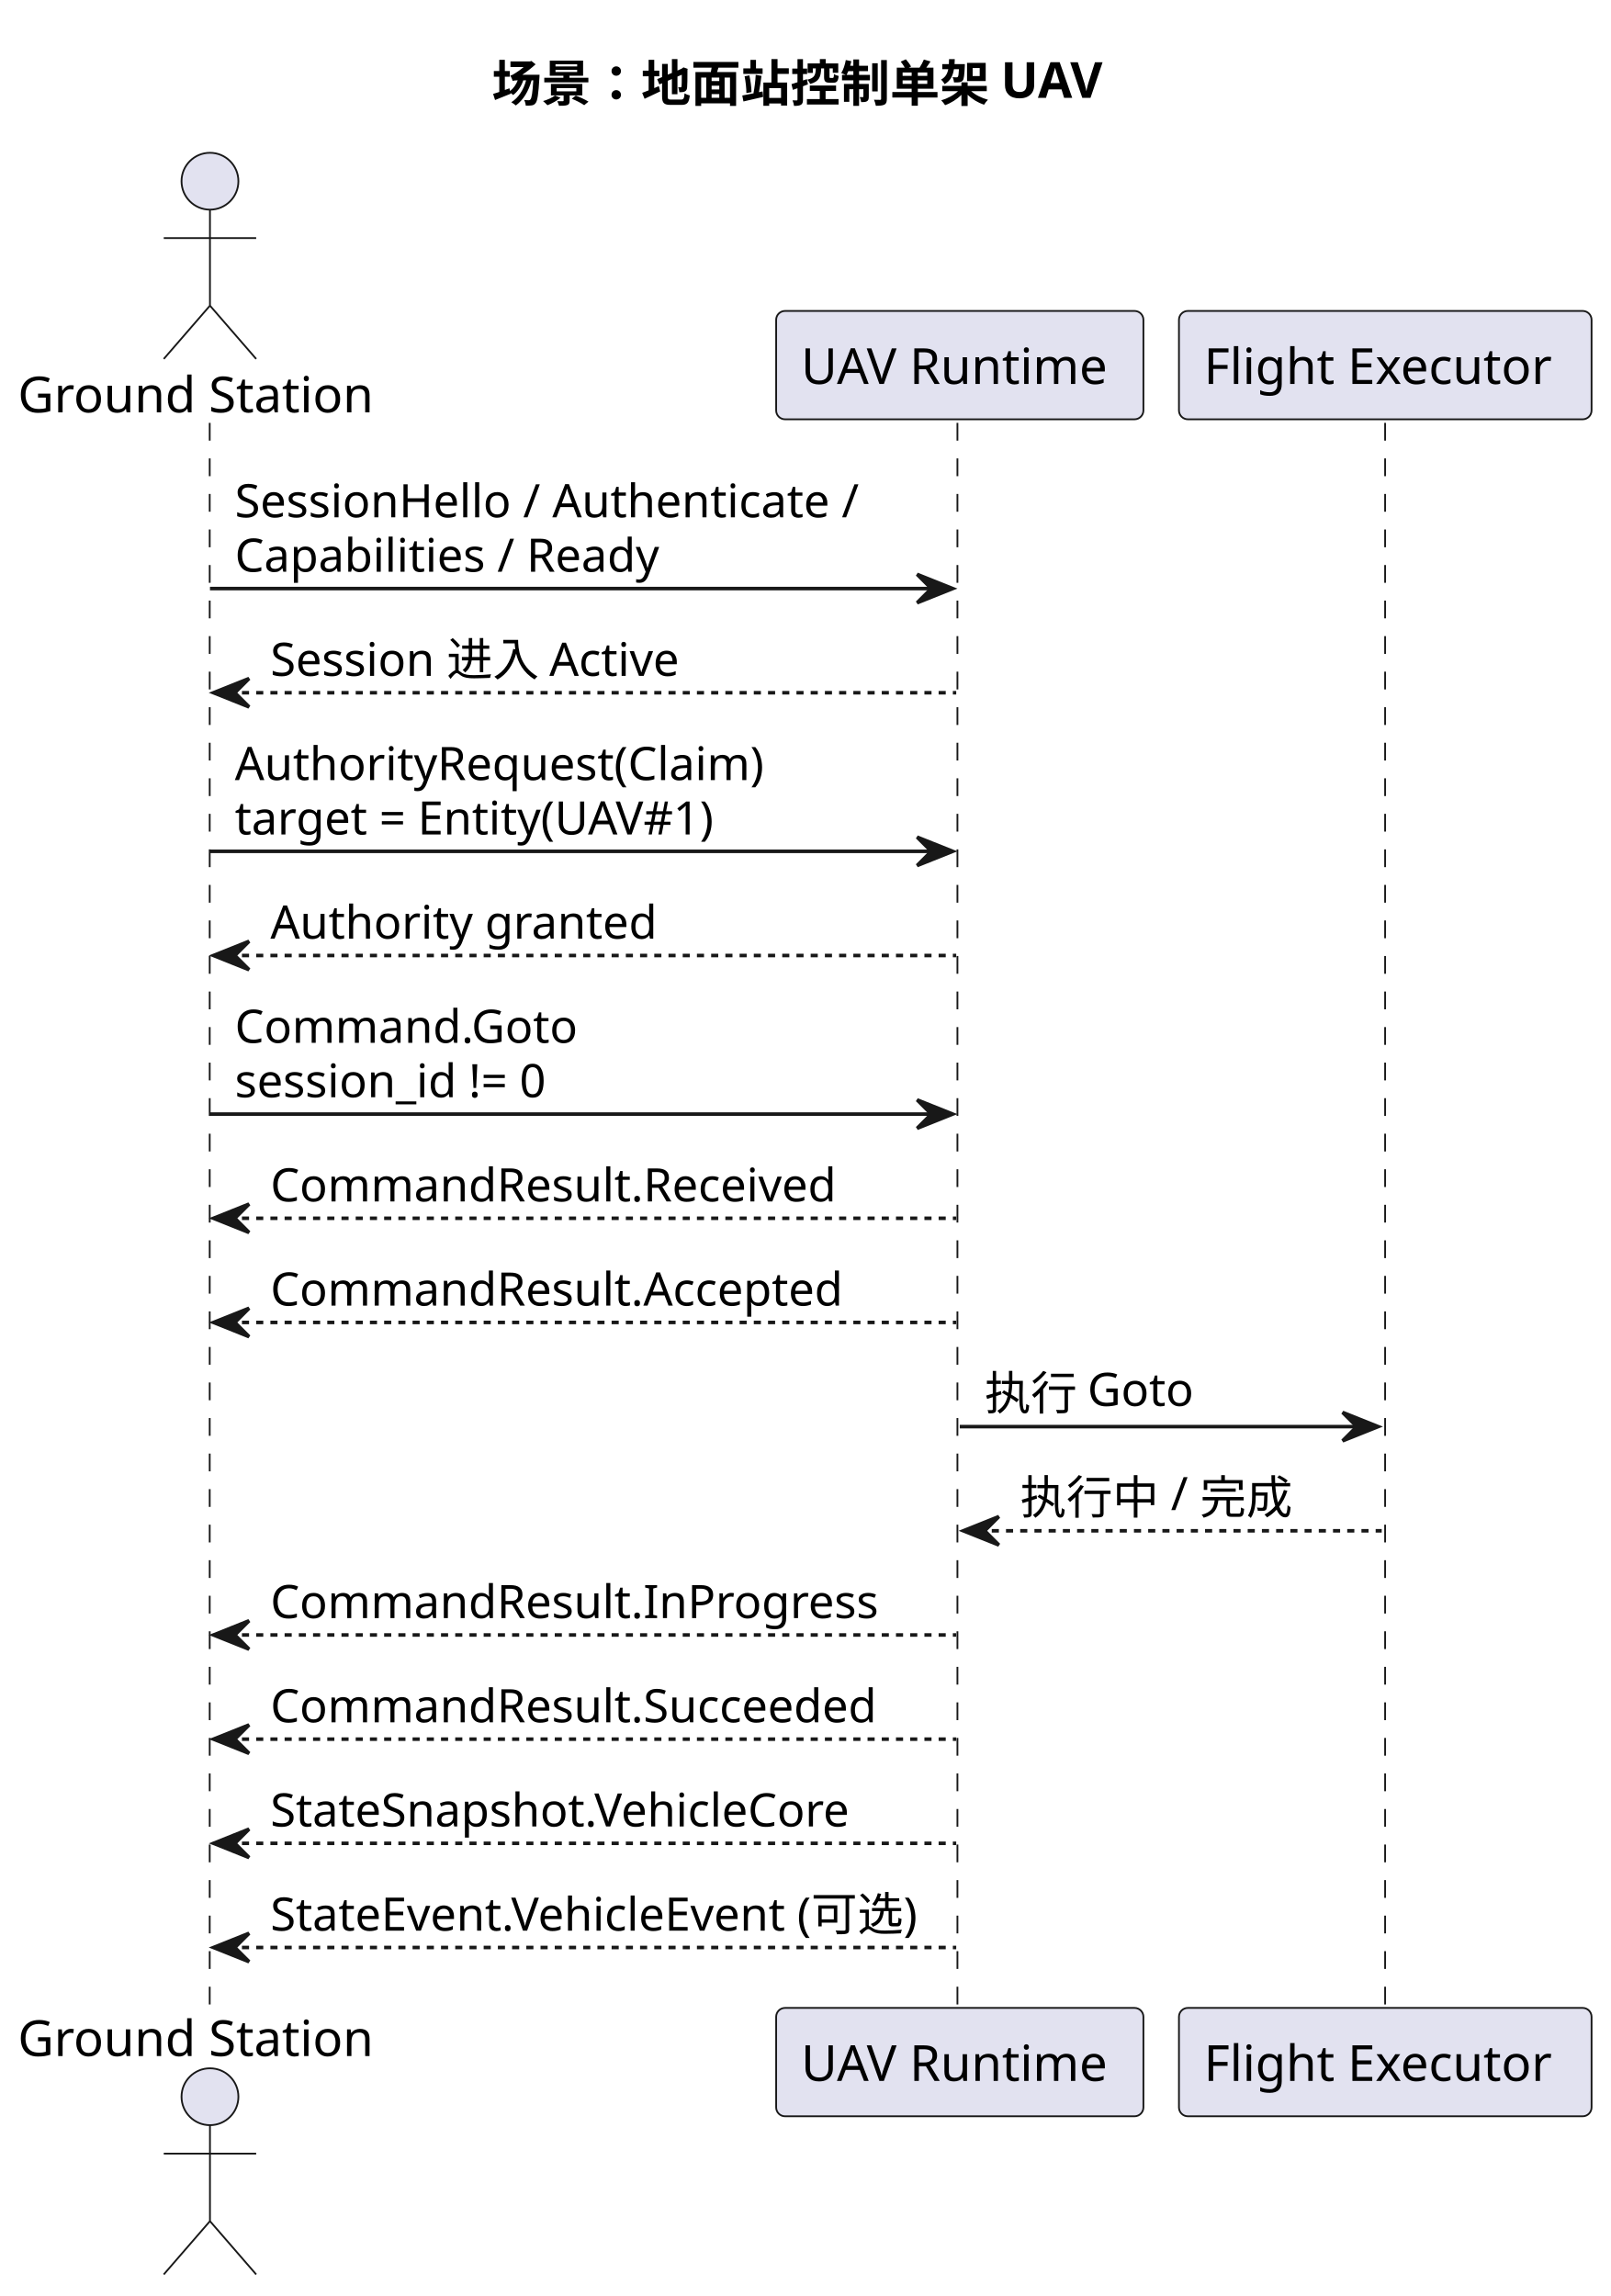
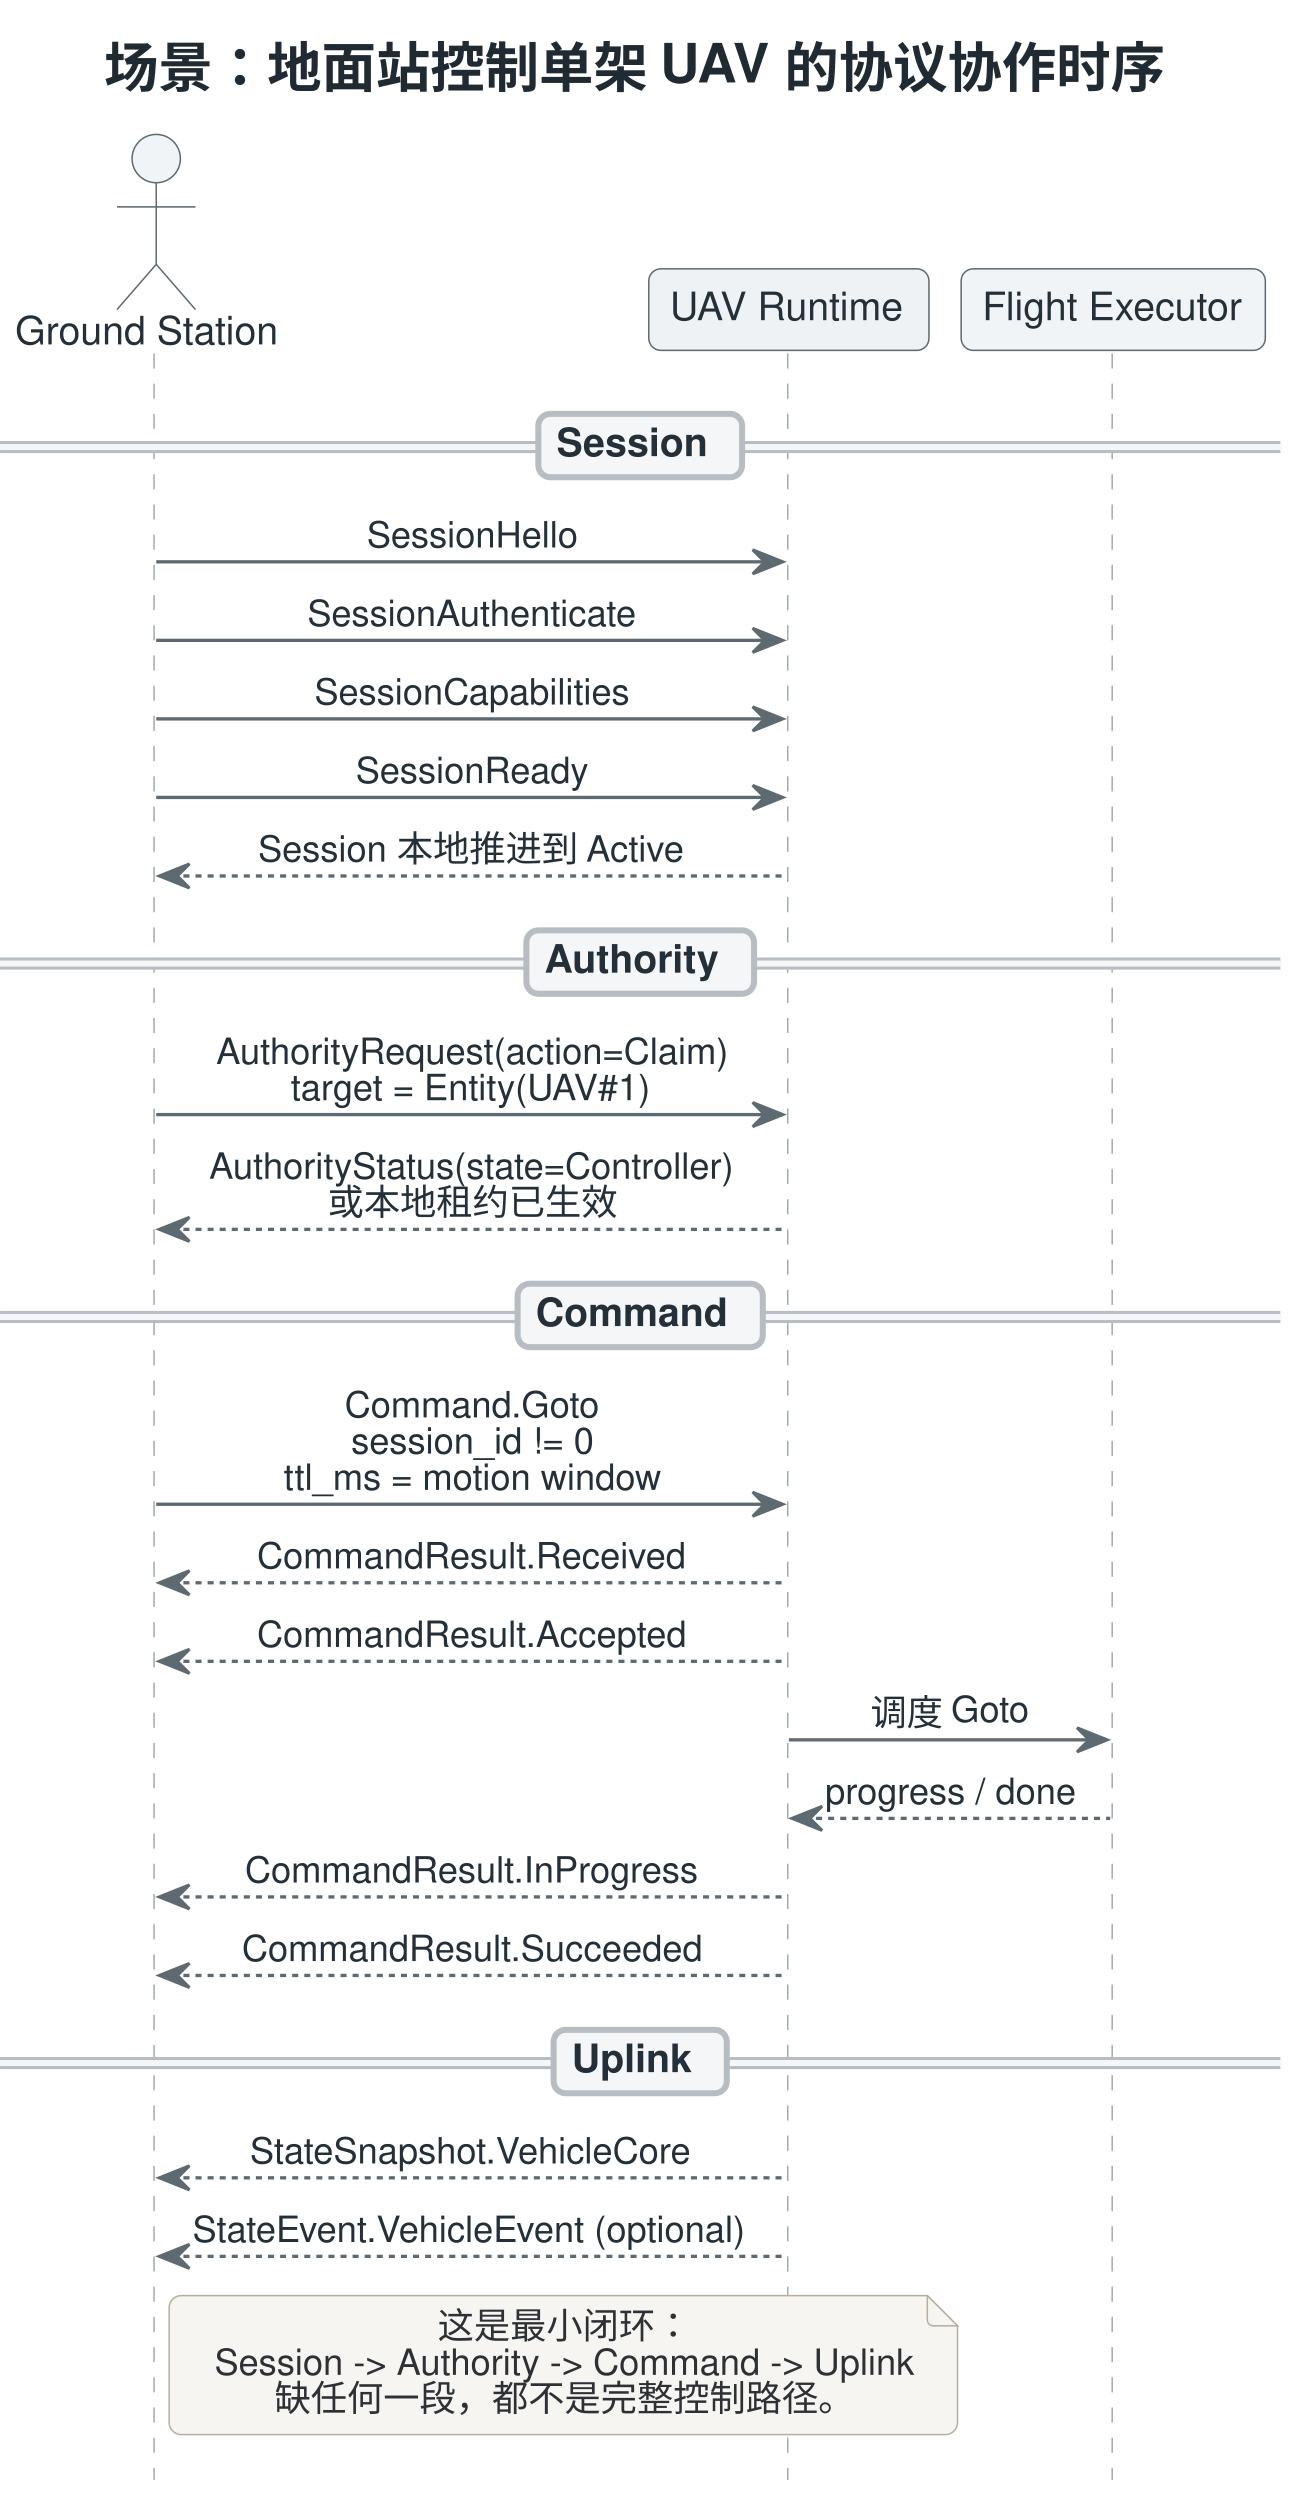
- <svg xmlns="http://www.w3.org/2000/svg" contentStyleType="text/css" data-diagram-type="SEQUENCE" height="646px" preserveAspectRatio="none" style="width:453px;height:646px;background:#FFFFFF;" version="1.1" viewBox="0 0 453 646" width="453px" zoomAndPan="magnify">
+ <svg xmlns="http://www.w3.org/2000/svg" contentStyleType="text/css" data-diagram-type="SEQUENCE" height="1207.5px" preserveAspectRatio="none" style="width:627px;height:1207px;background:#FFFFFF;" version="1.1" viewBox="0 0 627 1207" width="627.083px" zoomAndPan="magnify">
  <defs />
  <g>
-     <text fill="#000000" font-family="sans-serif" font-size="14" font-weight="bold" lengthAdjust="spacing" textLength="175.014" x="138.376" y="28.535">场景：地面站控制单架 UAV</text>
+     <text fill="#1F2A33" font-family="'Helvetica'" font-size="26.25" font-weight="bold" lengthAdjust="spacing" textLength="516.259" x="50.237" y="42.088">场景：地面站控制单架 UAV 的协议协作时序</text>
    <g class="participant-lifeline" data-entity-uid="part1" data-qualified-name="GS" id="part1-lifeline">
      <g>
-         <rect fill="#000000" fill-opacity="0" height="446.969" width="8" x="55.071" y="118.977" />
-         <line style="stroke:#181818;stroke-width:0.5;stroke-dasharray:5,5;" x1="59" x2="59" y1="118.977" y2="565.945" />
+         <rect fill="#000000" fill-opacity="0" height="1026.667" width="11.667" x="69.596" y="170.625" />
+         <line style="stroke:#A0AAB2;stroke-width:0.729;stroke-dasharray:7.292,7.292;" x1="74.375" x2="74.375" y1="170.625" y2="1197.292" />
      </g>
    </g>
    <g class="participant-lifeline" data-entity-uid="part2" data-qualified-name="UAV" id="part2-lifeline">
      <g>
-         <rect fill="#000000" fill-opacity="0" height="446.969" width="8" x="266.022" y="118.977" />
-         <line style="stroke:#181818;stroke-width:0.5;stroke-dasharray:5,5;" x1="269.36" x2="269.36" y1="118.977" y2="565.945" />
+         <rect fill="#000000" fill-opacity="0" height="1026.667" width="11.667" x="375.034" y="170.625" />
+         <line style="stroke:#A0AAB2;stroke-width:0.729;stroke-dasharray:7.292,7.292;" x1="380.321" x2="380.321" y1="170.625" y2="1197.292" />
      </g>
    </g>
    <g class="participant-lifeline" data-entity-uid="part3" data-qualified-name="FC" id="part3-lifeline">
      <g>
-         <rect fill="#000000" fill-opacity="0" height="446.969" width="8" x="385.726" y="118.977" />
-         <line style="stroke:#181818;stroke-width:0.5;stroke-dasharray:5,5;" x1="389.685" x2="389.685" y1="118.977" y2="565.945" />
+         <rect fill="#000000" fill-opacity="0" height="1026.667" width="11.667" x="531.637" y="170.625" />
+         <line style="stroke:#A0AAB2;stroke-width:0.729;stroke-dasharray:7.292,7.292;" x1="536.958" x2="536.958" y1="170.625" y2="1197.292" />
      </g>
    </g>
    <g class="participant participant-head" data-entity-uid="part1" data-qualified-name="GS" id="part1-head">
-       <text fill="#000000" font-family="sans-serif" font-size="14" lengthAdjust="spacing" textLength="102.143" x="5" y="116.023">Ground Station</text>
-       <ellipse cx="59.071" cy="50.988" fill="#E2E2F0" rx="8" ry="8" style="stroke:#181818;stroke-width:0.5;" />
-       <path d="M59.071,58.988 L59.071,85.988 M46.071,66.988 L72.071,66.988 M59.071,85.988 L46.071,100.988 M59.071,85.988 L72.071,100.988" fill="none" style="stroke:#181818;stroke-width:0.5;" />
-     </g>
-     <g class="participant participant-tail" data-entity-uid="part1" data-qualified-name="GS" id="part1-tail">
-       <text fill="#000000" font-family="sans-serif" font-size="14" lengthAdjust="spacing" textLength="102.143" x="5" y="578.481">Ground Station</text>
-       <ellipse cx="59.071" cy="589.934" fill="#E2E2F0" rx="8" ry="8" style="stroke:#181818;stroke-width:0.5;" />
-       <path d="M59.071,597.934 L59.071,624.934 M46.071,605.934 L72.071,605.934 M59.071,624.934 L46.071,639.934 M59.071,624.934 L72.071,639.934" fill="none" style="stroke:#181818;stroke-width:0.5;" />
+       <text fill="#243039" font-family="'Helvetica'" font-size="18.958" lengthAdjust="spacing" textLength="127.524" x="7.292" y="166.265">Ground Station</text>
+       <ellipse cx="75.429" cy="76.562" fill="#F1F4F6" rx="11.667" ry="11.667" style="stroke:#5E6A71;stroke-width:0.729;" />
+       <path d="M75.429,88.229 L75.429,127.604 M56.471,99.896 L94.387,99.896 M75.429,127.604 L56.471,149.479 M75.429,127.604 L94.387,149.479" fill="none" style="stroke:#5E6A71;stroke-width:0.729;" />
    </g>
    <g class="participant participant-head" data-entity-uid="part2" data-qualified-name="UAV" id="part2-head">
-       <rect fill="#E2E2F0" height="30.488" rx="2.5" ry="2.5" style="stroke:#181818;stroke-width:0.5;" width="103.325" x="218.36" y="87.488" />
-       <text fill="#000000" font-family="sans-serif" font-size="14" lengthAdjust="spacing" textLength="89.325" x="225.36" y="108.023">UAV Runtime</text>
-     </g>
-     <g class="participant participant-tail" data-entity-uid="part2" data-qualified-name="UAV" id="part2-tail">
-       <rect fill="#E2E2F0" height="30.488" rx="2.5" ry="2.5" style="stroke:#181818;stroke-width:0.5;" width="103.325" x="218.36" y="564.945" />
-       <text fill="#000000" font-family="sans-serif" font-size="14" lengthAdjust="spacing" textLength="89.325" x="225.36" y="585.481">UAV Runtime</text>
+       <rect fill="#EEF2F4" height="39.375" rx="5.833" ry="5.833" style="stroke:#5E6A71;stroke-width:0.729;" width="135.259" x="313.238" y="129.792" />
+       <text fill="#243039" font-family="'Helvetica'" font-size="18.958" lengthAdjust="spacing" textLength="114.842" x="323.446" y="154.598">UAV Runtime</text>
    </g>
    <g class="participant participant-head" data-entity-uid="part3" data-qualified-name="FC" id="part3-head">
-       <rect fill="#E2E2F0" height="30.488" rx="2.5" ry="2.5" style="stroke:#181818;stroke-width:0.5;" width="116.081" x="331.685" y="87.488" />
-       <text fill="#000000" font-family="sans-serif" font-size="14" lengthAdjust="spacing" textLength="102.081" x="338.685" y="108.023">Flight Executor</text>
+       <rect fill="#F1F4F6" height="39.375" rx="5.833" ry="5.833" style="stroke:#5E6A71;stroke-width:0.729;" width="146.858" x="464.041" y="129.792" />
+       <text fill="#243039" font-family="'Helvetica'" font-size="18.958" lengthAdjust="spacing" textLength="126.441" x="474.249" y="154.598">Flight Executor</text>
    </g>
-     <g class="participant participant-tail" data-entity-uid="part3" data-qualified-name="FC" id="part3-tail">
-       <rect fill="#E2E2F0" height="30.488" rx="2.5" ry="2.5" style="stroke:#181818;stroke-width:0.5;" width="116.081" x="331.685" y="564.945" />
-       <text fill="#000000" font-family="sans-serif" font-size="14" lengthAdjust="spacing" textLength="102.081" x="338.685" y="585.481">Flight Executor</text>
+     <rect fill="#F4F6F7" height="4.375" rx="5.833" ry="5.833" style="stroke:#F4F6F7;stroke-width:1.458;" width="618.191" x="0" y="213.646" />
+     <line style="stroke:#B7BDC2;stroke-width:1.458;" x1="0" x2="618.191" y1="213.646" y2="213.646" />
+     <line style="stroke:#B7BDC2;stroke-width:1.458;" x1="0" x2="618.191" y1="218.021" y2="218.021" />
+     <rect fill="#F4F6F7" height="30.625" rx="5.833" ry="5.833" style="stroke:#B7BDC2;stroke-width:2.917;" width="98.388" x="259.901" y="199.792" />
+     <text fill="#243039" font-family="'Helvetica'" font-size="18.958" font-weight="bold" lengthAdjust="spacing" textLength="72.704" x="268.651" y="220.223">Session</text>
+     <g class="message" data-entity-1="part1" data-entity-2="part2" id="msg1">
+       <polygon fill="#5E6A71" points="363.367,265.417,377.95,271.25,363.367,277.083,369.2,271.25" style="stroke:#5E6A71;stroke-width:1.458;" />
+       <line style="stroke:#5E6A71;stroke-width:1.604;" x1="75.429" x2="372.117" y1="271.25" y2="271.25" />
+       <text fill="#243039" font-family="'Helvetica'" font-size="17.5" lengthAdjust="spacing" textLength="102.138" x="177.079" y="264.309">SessionHello</text>
    </g>
-     <g class="message" data-entity-1="part1" data-entity-2="part2" id="msg1">
-       <polygon fill="#181818" points="258.022,161.598,268.022,165.598,258.022,169.598,262.022,165.598" style="stroke:#181818;stroke-width:1;" />
-       <line style="stroke:#181818;stroke-width:1;" x1="59.071" x2="264.022" y1="165.598" y2="165.598" />
-       <text fill="#000000" font-family="sans-serif" font-size="13" lengthAdjust="spacing" textLength="185.421" x="66.071" y="145.545">SessionHello / Authenticate /</text>
-       <text fill="#000000" font-family="sans-serif" font-size="13" lengthAdjust="spacing" textLength="126.141" x="66.071" y="160.856">Capabilities / Ready</text>
-     </g>
-     <g class="message" data-entity-1="part2" data-entity-2="part1" id="msg2">
-       <polygon fill="#181818" points="70.071,190.908,60.071,194.908,70.071,198.908,66.071,194.908" style="stroke:#181818;stroke-width:1;" />
-       <line style="stroke:#181818;stroke-width:1;stroke-dasharray:2,2;" x1="64.071" x2="269.022" y1="194.908" y2="194.908" />
-       <text fill="#000000" font-family="sans-serif" font-size="13" lengthAdjust="spacing" textLength="119.755" x="76.071" y="190.166">Session 进入 Active</text>
+     <g class="message" data-entity-1="part1" data-entity-2="part2" id="msg2">
+       <polygon fill="#5E6A71" points="363.367,303.333,377.95,309.167,363.367,315,369.2,309.167" style="stroke:#5E6A71;stroke-width:1.458;" />
+       <line style="stroke:#5E6A71;stroke-width:1.604;" x1="75.429" x2="372.117" y1="309.167" y2="309.167" />
+       <text fill="#243039" font-family="'Helvetica'" font-size="17.5" lengthAdjust="spacing" textLength="159.551" x="148.373" y="302.225">SessionAuthenticate</text>
    </g>
    <g class="message" data-entity-1="part1" data-entity-2="part2" id="msg3">
-       <polygon fill="#181818" points="258.022,235.529,268.022,239.529,258.022,243.529,262.022,239.529" style="stroke:#181818;stroke-width:1;" />
-       <line style="stroke:#181818;stroke-width:1;" x1="59.071" x2="264.022" y1="239.529" y2="239.529" />
-       <text fill="#000000" font-family="sans-serif" font-size="13" lengthAdjust="spacing" textLength="153.41" x="66.071" y="219.477">AuthorityRequest(Claim)</text>
-       <text fill="#000000" font-family="sans-serif" font-size="13" lengthAdjust="spacing" textLength="142.892" x="66.071" y="234.787">target = Entity(UAV#1)</text>
+       <polygon fill="#5E6A71" points="363.367,341.25,377.95,347.083,363.367,352.917,369.2,347.083" style="stroke:#5E6A71;stroke-width:1.458;" />
+       <line style="stroke:#5E6A71;stroke-width:1.604;" x1="75.429" x2="372.117" y1="347.083" y2="347.083" />
+       <text fill="#243039" font-family="'Helvetica'" font-size="17.5" lengthAdjust="spacing" textLength="152.723" x="151.786" y="340.142">SessionCapabilities</text>
    </g>
-     <g class="message" data-entity-1="part2" data-entity-2="part1" id="msg4">
-       <polygon fill="#181818" points="70.071,264.84,60.071,268.84,70.071,272.84,66.071,268.84" style="stroke:#181818;stroke-width:1;" />
-       <line style="stroke:#181818;stroke-width:1;stroke-dasharray:2,2;" x1="64.071" x2="269.022" y1="268.84" y2="268.84" />
-       <text fill="#000000" font-family="sans-serif" font-size="13" lengthAdjust="spacing" textLength="111.757" x="76.071" y="264.098">Authority granted</text>
+     <g class="message" data-entity-1="part1" data-entity-2="part2" id="msg4">
+       <polygon fill="#5E6A71" points="363.367,379.167,377.95,385,363.367,390.833,369.2,385" style="stroke:#5E6A71;stroke-width:1.458;" />
+       <line style="stroke:#5E6A71;stroke-width:1.604;" x1="75.429" x2="372.117" y1="385" y2="385" />
+       <text fill="#243039" font-family="'Helvetica'" font-size="17.5" lengthAdjust="spacing" textLength="112.844" x="171.726" y="378.059">SessionReady</text>
    </g>
-     <g class="message" data-entity-1="part1" data-entity-2="part2" id="msg5">
-       <polygon fill="#181818" points="258.022,309.461,268.022,313.461,258.022,317.461,262.022,313.461" style="stroke:#181818;stroke-width:1;" />
-       <line style="stroke:#181818;stroke-width:1;" x1="59.071" x2="264.022" y1="313.461" y2="313.461" />
-       <text fill="#000000" font-family="sans-serif" font-size="13" lengthAdjust="spacing" textLength="99.023" x="66.071" y="293.408">Command.Goto</text>
-       <text fill="#000000" font-family="sans-serif" font-size="13" lengthAdjust="spacing" textLength="96.269" x="66.071" y="308.719">session_id != 0</text>
+     <g class="message" data-entity-1="part2" data-entity-2="part1" id="msg5">
+       <polygon fill="#5E6A71" points="91.471,417.083,76.887,422.917,91.471,428.75,85.637,422.917" style="stroke:#5E6A71;stroke-width:1.458;" />
+       <line style="stroke:#5E6A71;stroke-width:1.604;stroke-dasharray:2.917,2.917;" x1="82.721" x2="379.409" y1="422.917" y2="422.917" />
+       <text fill="#243039" font-family="'Helvetica'" font-size="17.5" lengthAdjust="spacing" textLength="207.137" x="124.579" y="415.975">Session 本地推进到 Active</text>
    </g>
-     <g class="message" data-entity-1="part2" data-entity-2="part1" id="msg6">
-       <polygon fill="#181818" points="70.071,338.772,60.071,342.772,70.071,346.772,66.071,342.772" style="stroke:#181818;stroke-width:1;" />
-       <line style="stroke:#181818;stroke-width:1;stroke-dasharray:2,2;" x1="64.071" x2="269.022" y1="342.772" y2="342.772" />
-       <text fill="#000000" font-family="sans-serif" font-size="13" lengthAdjust="spacing" textLength="162.849" x="76.071" y="338.029">CommandResult.Received</text>
+     <rect fill="#F4F6F7" height="4.375" rx="5.833" ry="5.833" style="stroke:#F4F6F7;stroke-width:1.458;" width="618.191" x="0" y="463.021" />
+     <line style="stroke:#B7BDC2;stroke-width:1.458;" x1="0" x2="618.191" y1="463.021" y2="463.021" />
+     <line style="stroke:#B7BDC2;stroke-width:1.458;" x1="0" x2="618.191" y1="467.396" y2="467.396" />
+     <rect fill="#F4F6F7" height="30.625" rx="5.833" ry="5.833" style="stroke:#B7BDC2;stroke-width:2.917;" width="109.932" x="254.129" y="449.167" />
+     <text fill="#243039" font-family="'Helvetica'" font-size="18.958" font-weight="bold" lengthAdjust="spacing" textLength="84.248" x="262.879" y="469.598">Authority</text>
+     <g class="message" data-entity-1="part1" data-entity-2="part2" id="msg6">
+       <polygon fill="#5E6A71" points="363.367,532.292,377.95,538.125,363.367,543.958,369.2,538.125" style="stroke:#5E6A71;stroke-width:1.458;" />
+       <line style="stroke:#5E6A71;stroke-width:1.604;" x1="75.429" x2="372.117" y1="538.125" y2="538.125" />
+       <text fill="#243039" font-family="'Helvetica'" font-size="17.5" lengthAdjust="spacing" textLength="247.538" x="104.379" y="513.684">AuthorityRequest(action=Claim)</text>
+       <text fill="#243039" font-family="'Helvetica'" font-size="17.5" lengthAdjust="spacing" textLength="175.564" x="140.366" y="531.184">target = Entity(UAV#1)</text>
    </g>
    <g class="message" data-entity-1="part2" data-entity-2="part1" id="msg7">
-       <polygon fill="#181818" points="70.071,368.082,60.071,372.082,70.071,376.082,66.071,372.082" style="stroke:#181818;stroke-width:1;" />
-       <line style="stroke:#181818;stroke-width:1;stroke-dasharray:2,2;" x1="64.071" x2="269.022" y1="372.082" y2="372.082" />
-       <text fill="#000000" font-family="sans-serif" font-size="13" lengthAdjust="spacing" textLength="165.572" x="76.071" y="367.34">CommandResult.Accepted</text>
+       <polygon fill="#5E6A71" points="91.471,587.708,76.887,593.542,91.471,599.375,85.637,593.542" style="stroke:#5E6A71;stroke-width:1.458;" />
+       <line style="stroke:#5E6A71;stroke-width:1.604;stroke-dasharray:2.917,2.917;" x1="82.721" x2="379.409" y1="593.542" y2="593.542" />
+       <text fill="#243039" font-family="'Helvetica'" font-size="17.5" lengthAdjust="spacing" textLength="254.348" x="100.974" y="569.1">AuthorityStatus(state=Controller)</text>
+       <text fill="#243039" font-family="'Helvetica'" font-size="17.5" lengthAdjust="spacing" textLength="140" x="158.148" y="586.6">或本地租约已生效</text>
    </g>
-     <g class="message" data-entity-1="part2" data-entity-2="part3" id="msg8">
-       <polygon fill="#181818" points="377.726,397.393,387.726,401.393,377.726,405.393,381.726,401.393" style="stroke:#181818;stroke-width:1;" />
-       <line style="stroke:#181818;stroke-width:1;" x1="270.022" x2="383.726" y1="401.393" y2="401.393" />
-       <text fill="#000000" font-family="sans-serif" font-size="13" lengthAdjust="spacing" textLength="60.341" x="277.022" y="396.65">执行 Goto</text>
+     <rect fill="#F4F6F7" height="4.375" rx="5.833" ry="5.833" style="stroke:#F4F6F7;stroke-width:1.458;" width="618.191" x="0" y="633.646" />
+     <line style="stroke:#B7BDC2;stroke-width:1.458;" x1="0" x2="618.191" y1="633.646" y2="633.646" />
+     <line style="stroke:#B7BDC2;stroke-width:1.458;" x1="0" x2="618.191" y1="638.021" y2="638.021" />
+     <rect fill="#F4F6F7" height="30.625" rx="5.833" ry="5.833" style="stroke:#B7BDC2;stroke-width:2.917;" width="118.374" x="249.908" y="619.792" />
+     <text fill="#243039" font-family="'Helvetica'" font-size="18.958" font-weight="bold" lengthAdjust="spacing" textLength="92.69" x="258.658" y="640.223">Command</text>
+     <g class="message" data-entity-1="part1" data-entity-2="part2" id="msg8">
+       <polygon fill="#5E6A71" points="363.367,720.417,377.95,726.25,363.367,732.083,369.2,726.25" style="stroke:#5E6A71;stroke-width:1.458;" />
+       <line style="stroke:#5E6A71;stroke-width:1.604;" x1="75.429" x2="372.117" y1="726.25" y2="726.25" />
+       <text fill="#243039" font-family="'Helvetica'" font-size="17.5" lengthAdjust="spacing" textLength="123.525" x="166.385" y="684.309">Command.Goto</text>
+       <text fill="#243039" font-family="'Helvetica'" font-size="17.5" lengthAdjust="spacing" textLength="117.228" x="169.534" y="701.809">session_id != 0</text>
+       <text fill="#243039" font-family="'Helvetica'" font-size="17.5" lengthAdjust="spacing" textLength="182.366" x="136.965" y="719.309">ttl_ms = motion window</text>
    </g>
-     <g class="message" data-entity-1="part3" data-entity-2="part2" id="msg9">
-       <polygon fill="#181818" points="281.022,426.703,271.022,430.703,281.022,434.703,277.022,430.703" style="stroke:#181818;stroke-width:1;" />
-       <line style="stroke:#181818;stroke-width:1;stroke-dasharray:2,2;" x1="275.022" x2="388.726" y1="430.703" y2="430.703" />
-       <text fill="#000000" font-family="sans-serif" font-size="13" lengthAdjust="spacing" textLength="80.044" x="287.022" y="425.961">执行中 / 完成</text>
+     <g class="message" data-entity-1="part2" data-entity-2="part1" id="msg9">
+       <polygon fill="#5E6A71" points="91.471,758.333,76.887,764.167,91.471,770,85.637,764.167" style="stroke:#5E6A71;stroke-width:1.458;" />
+       <line style="stroke:#5E6A71;stroke-width:1.604;stroke-dasharray:2.917,2.917;" x1="82.721" x2="379.409" y1="764.167" y2="764.167" />
+       <text fill="#243039" font-family="'Helvetica'" font-size="17.5" lengthAdjust="spacing" textLength="208.146" x="124.075" y="757.225">CommandResult.Received</text>
    </g>
    <g class="message" data-entity-1="part2" data-entity-2="part1" id="msg10">
-       <polygon fill="#181818" points="70.071,456.014,60.071,460.014,70.071,464.014,66.071,460.014" style="stroke:#181818;stroke-width:1;" />
-       <line style="stroke:#181818;stroke-width:1;stroke-dasharray:2,2;" x1="64.071" x2="269.022" y1="460.014" y2="460.014" />
-       <text fill="#000000" font-family="sans-serif" font-size="13" lengthAdjust="spacing" textLength="173.799" x="76.071" y="455.272">CommandResult.InProgress</text>
+       <polygon fill="#5E6A71" points="91.471,796.25,76.887,802.083,91.471,807.917,85.637,802.083" style="stroke:#5E6A71;stroke-width:1.458;" />
+       <line style="stroke:#5E6A71;stroke-width:1.604;stroke-dasharray:2.917,2.917;" x1="82.721" x2="379.409" y1="802.083" y2="802.083" />
+       <text fill="#243039" font-family="'Helvetica'" font-size="17.5" lengthAdjust="spacing" textLength="208.154" x="124.071" y="795.142">CommandResult.Accepted</text>
    </g>
-     <g class="message" data-entity-1="part2" data-entity-2="part1" id="msg11">
-       <polygon fill="#181818" points="70.071,485.324,60.071,489.324,70.071,493.324,66.071,489.324" style="stroke:#181818;stroke-width:1;" />
-       <line style="stroke:#181818;stroke-width:1;stroke-dasharray:2,2;" x1="64.071" x2="269.022" y1="489.324" y2="489.324" />
-       <text fill="#000000" font-family="sans-serif" font-size="13" lengthAdjust="spacing" textLength="174.053" x="76.071" y="484.582">CommandResult.Succeeded</text>
+     <g class="message" data-entity-1="part2" data-entity-2="part3" id="msg11">
+       <polygon fill="#5E6A71" points="519.97,834.167,534.553,840,519.97,845.833,525.803,840" style="stroke:#5E6A71;stroke-width:1.458;" />
+       <line style="stroke:#5E6A71;stroke-width:1.604;" x1="380.867" x2="528.72" y1="840" y2="840" />
+       <text fill="#243039" font-family="'Helvetica'" font-size="17.5" lengthAdjust="spacing" textLength="77.802" x="420.268" y="833.059">调度 Goto</text>
    </g>
-     <g class="message" data-entity-1="part2" data-entity-2="part1" id="msg12">
-       <polygon fill="#181818" points="70.071,514.635,60.071,518.635,70.071,522.635,66.071,518.635" style="stroke:#181818;stroke-width:1;" />
-       <line style="stroke:#181818;stroke-width:1;stroke-dasharray:2,2;" x1="64.071" x2="269.022" y1="518.635" y2="518.635" />
-       <text fill="#000000" font-family="sans-serif" font-size="13" lengthAdjust="spacing" textLength="168.003" x="76.071" y="513.893">StateSnapshot.VehicleCore</text>
+     <g class="message" data-entity-1="part3" data-entity-2="part2" id="msg12">
+       <polygon fill="#5E6A71" points="396.909,872.083,382.325,877.917,396.909,883.75,391.075,877.917" style="stroke:#5E6A71;stroke-width:1.458;" />
+       <line style="stroke:#5E6A71;stroke-width:1.604;stroke-dasharray:2.917,2.917;" x1="388.159" x2="536.012" y1="877.917" y2="877.917" />
+       <text fill="#243039" font-family="'Helvetica'" font-size="17.5" lengthAdjust="spacing" textLength="121.603" x="398.367" y="870.975">progress / done</text>
    </g>
    <g class="message" data-entity-1="part2" data-entity-2="part1" id="msg13">
-       <polygon fill="#181818" points="70.071,543.945,60.071,547.945,70.071,551.945,66.071,547.945" style="stroke:#181818;stroke-width:1;" />
-       <line style="stroke:#181818;stroke-width:1;stroke-dasharray:2,2;" x1="64.071" x2="269.022" y1="547.945" y2="547.945" />
-       <text fill="#000000" font-family="sans-serif" font-size="13" lengthAdjust="spacing" textLength="186.951" x="76.071" y="543.203">StateEvent.VehicleEvent (可选)</text>
+       <polygon fill="#5E6A71" points="91.471,910,76.887,915.833,91.471,921.667,85.637,915.833" style="stroke:#5E6A71;stroke-width:1.458;" />
+       <line style="stroke:#5E6A71;stroke-width:1.604;stroke-dasharray:2.917,2.917;" x1="82.721" x2="379.409" y1="915.833" y2="915.833" />
+       <text fill="#243039" font-family="'Helvetica'" font-size="17.5" lengthAdjust="spacing" textLength="219.81" x="118.243" y="908.892">CommandResult.InProgress</text>
    </g>
+     <g class="message" data-entity-1="part2" data-entity-2="part1" id="msg14">
+       <polygon fill="#5E6A71" points="91.471,947.917,76.887,953.75,91.471,959.583,85.637,953.75" style="stroke:#5E6A71;stroke-width:1.458;" />
+       <line style="stroke:#5E6A71;stroke-width:1.604;stroke-dasharray:2.917,2.917;" x1="82.721" x2="379.409" y1="953.75" y2="953.75" />
+       <text fill="#243039" font-family="'Helvetica'" font-size="17.5" lengthAdjust="spacing" textLength="222.758" x="116.769" y="946.809">CommandResult.Succeeded</text>
+     </g>
+     <rect fill="#F4F6F7" height="4.375" rx="5.833" ry="5.833" style="stroke:#F4F6F7;stroke-width:1.458;" width="618.191" x="0" y="993.854" />
+     <line style="stroke:#B7BDC2;stroke-width:1.458;" x1="0" x2="618.191" y1="993.854" y2="993.854" />
+     <line style="stroke:#B7BDC2;stroke-width:1.458;" x1="0" x2="618.191" y1="998.229" y2="998.229" />
+     <rect fill="#F4F6F7" height="30.625" rx="5.833" ry="5.833" style="stroke:#B7BDC2;stroke-width:2.917;" width="83.614" x="267.288" y="980" />
+     <text fill="#243039" font-family="'Helvetica'" font-size="18.958" font-weight="bold" lengthAdjust="spacing" textLength="57.93" x="276.038" y="1000.432">Uplink</text>
+     <g class="message" data-entity-1="part2" data-entity-2="part1" id="msg15">
+       <polygon fill="#5E6A71" points="91.471,1045.625,76.887,1051.458,91.471,1057.292,85.637,1051.458" style="stroke:#5E6A71;stroke-width:1.458;" />
+       <line style="stroke:#5E6A71;stroke-width:1.604;stroke-dasharray:2.917,2.917;" x1="82.721" x2="379.409" y1="1051.458" y2="1051.458" />
+       <text fill="#243039" font-family="'Helvetica'" font-size="17.5" lengthAdjust="spacing" textLength="214.999" x="120.649" y="1044.517">StateSnapshot.VehicleCore</text>
+     </g>
+     <g class="message" data-entity-1="part2" data-entity-2="part1" id="msg16">
+       <polygon fill="#5E6A71" points="91.471,1083.542,76.887,1089.375,91.471,1095.208,85.637,1089.375" style="stroke:#5E6A71;stroke-width:1.458;" />
+       <line style="stroke:#5E6A71;stroke-width:1.604;stroke-dasharray:2.917,2.917;" x1="82.721" x2="379.409" y1="1089.375" y2="1089.375" />
+       <text fill="#243039" font-family="'Helvetica'" font-size="17.5" lengthAdjust="spacing" textLength="270.438" x="92.929" y="1082.434">StateEvent.VehicleEvent (optional)</text>
+     </g>
+     <path d="M81.667,1114.167 L81.667,1169.583 A5.833,5.833 0 0 0 87.5,1175.417 L456.458,1175.417 A5.833,5.833 0 0 0 462.292,1169.583 L462.292,1122.917 L447.708,1108.333 L87.5,1108.333 A5.833,5.833 0 0 0 81.667,1114.167" fill="#F7F5F1" style="stroke:#B7AEA1;stroke-width:0.729;" />
+     <path d="M447.708,1108.333 L447.708,1120 A2.917,2.917 0 0 0 450.625,1122.917 L462.292,1122.917 L447.708,1108.333" fill="#F7F5F1" style="stroke:#B7AEA1;stroke-width:0.729;" />
+     <text fill="#2D3135" font-family="'Helvetica'" font-size="17.5" lengthAdjust="spacing" textLength="122.5" x="211.285" y="1129.1">这是最小闭环：</text>
+     <text fill="#2D3135" font-family="'Helvetica'" font-size="17.5" lengthAdjust="spacing" textLength="337.986" x="103.542" y="1146.6">Session -&gt; Authority -&gt; Command -&gt; Uplink</text>
+     <text fill="#2D3135" font-family="'Helvetica'" font-size="17.5" lengthAdjust="spacing" textLength="280" x="132.535" y="1164.1">缺任何一段，都不是完整控制路径。</text>
  </g>
</svg>
